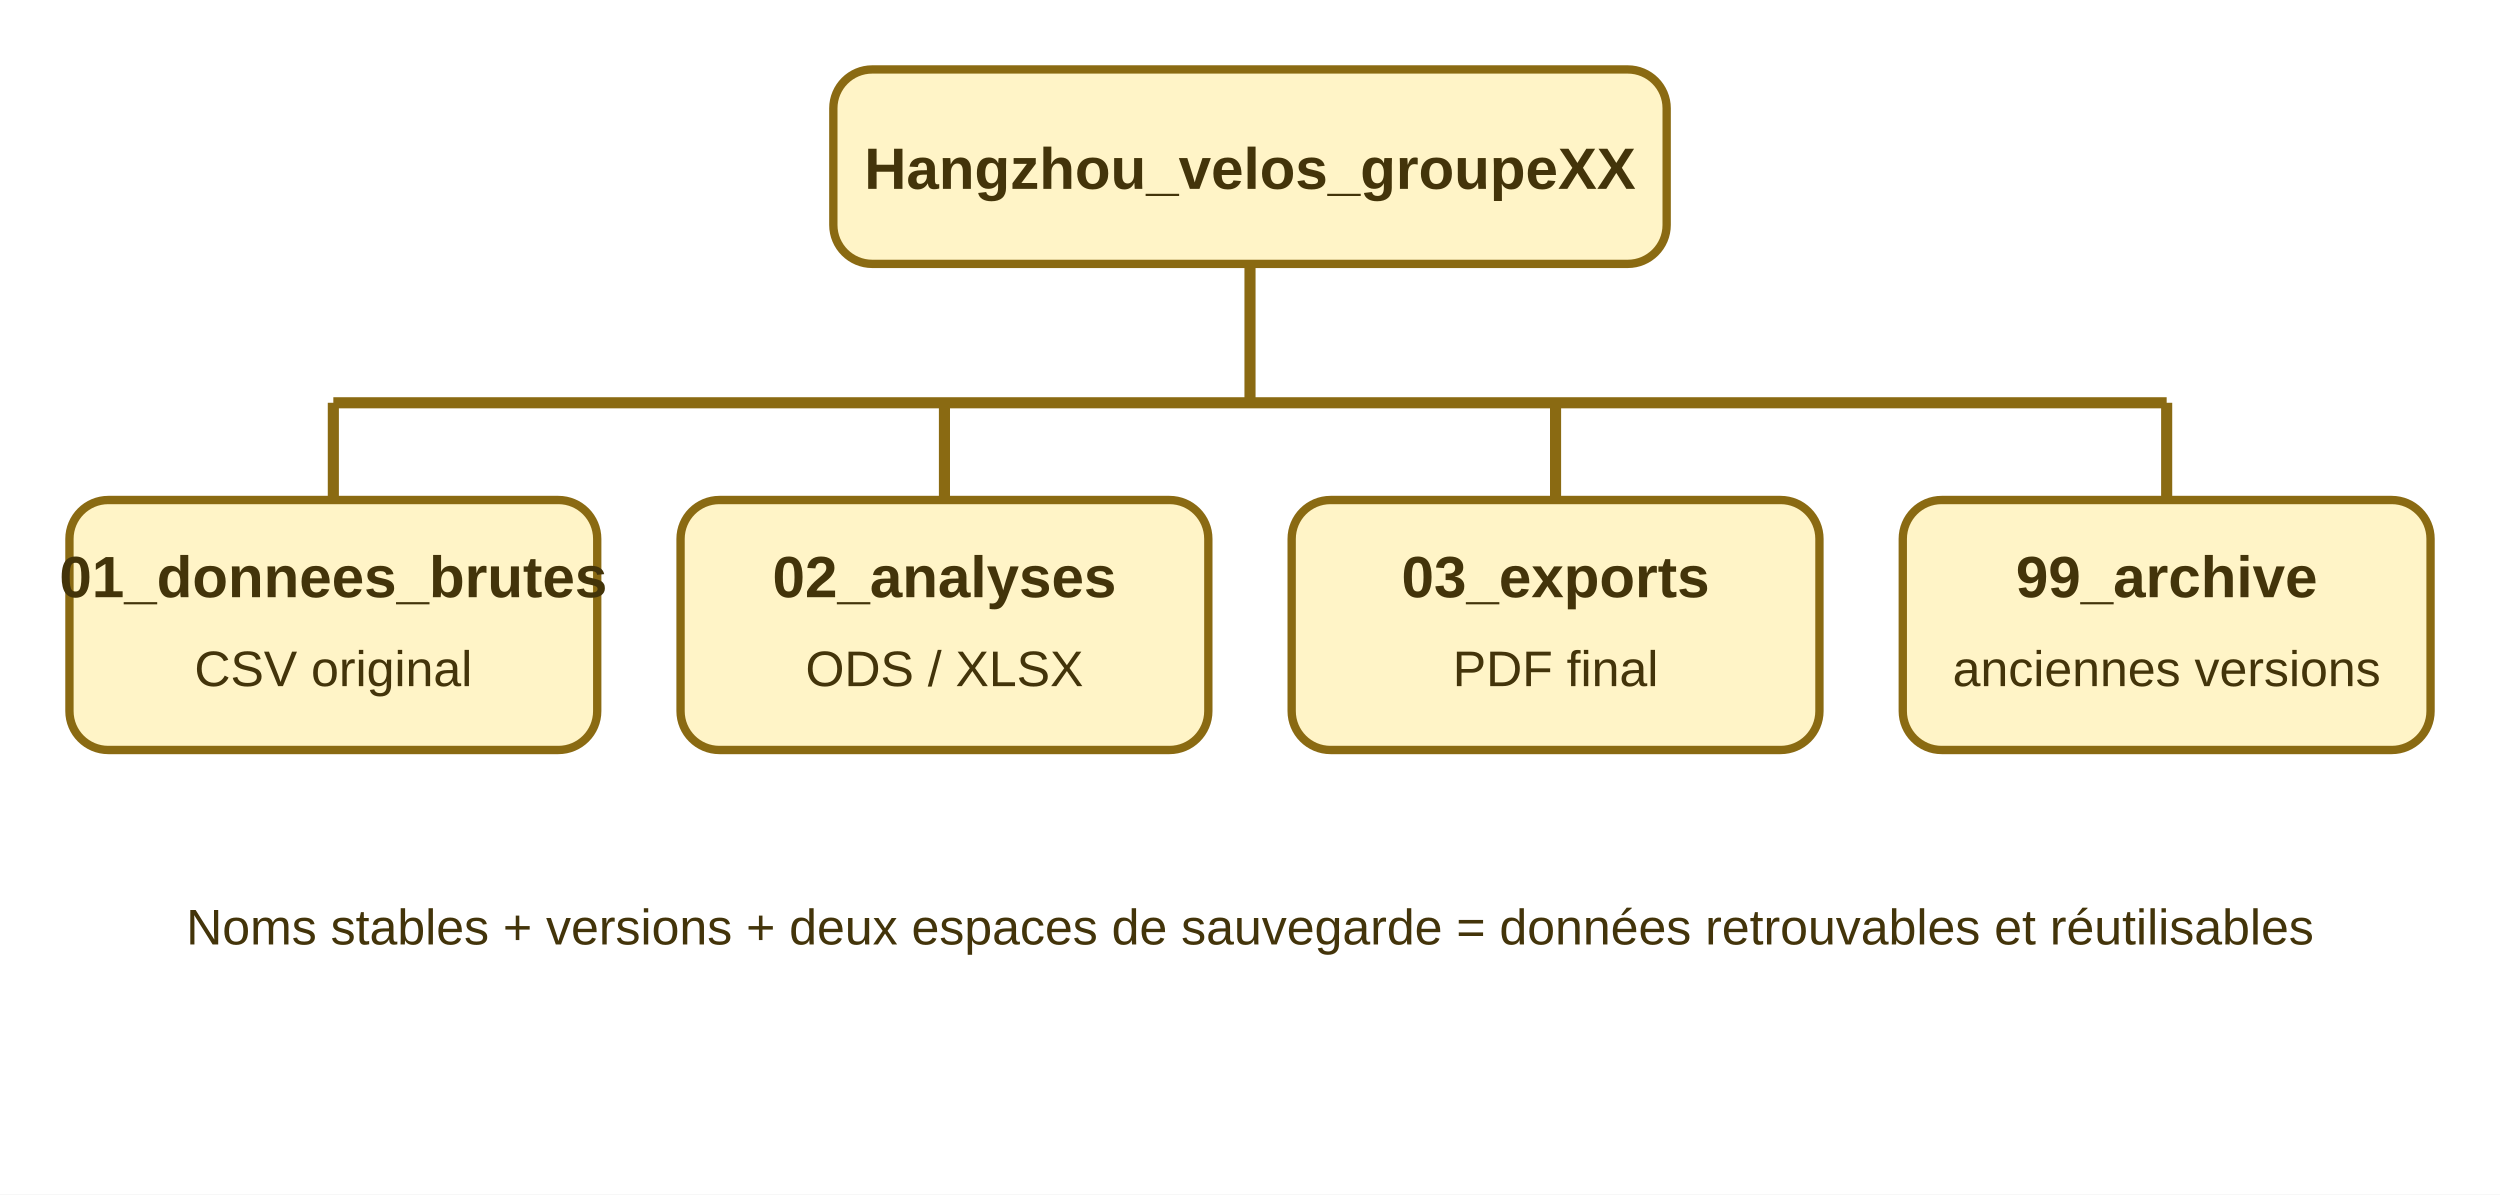
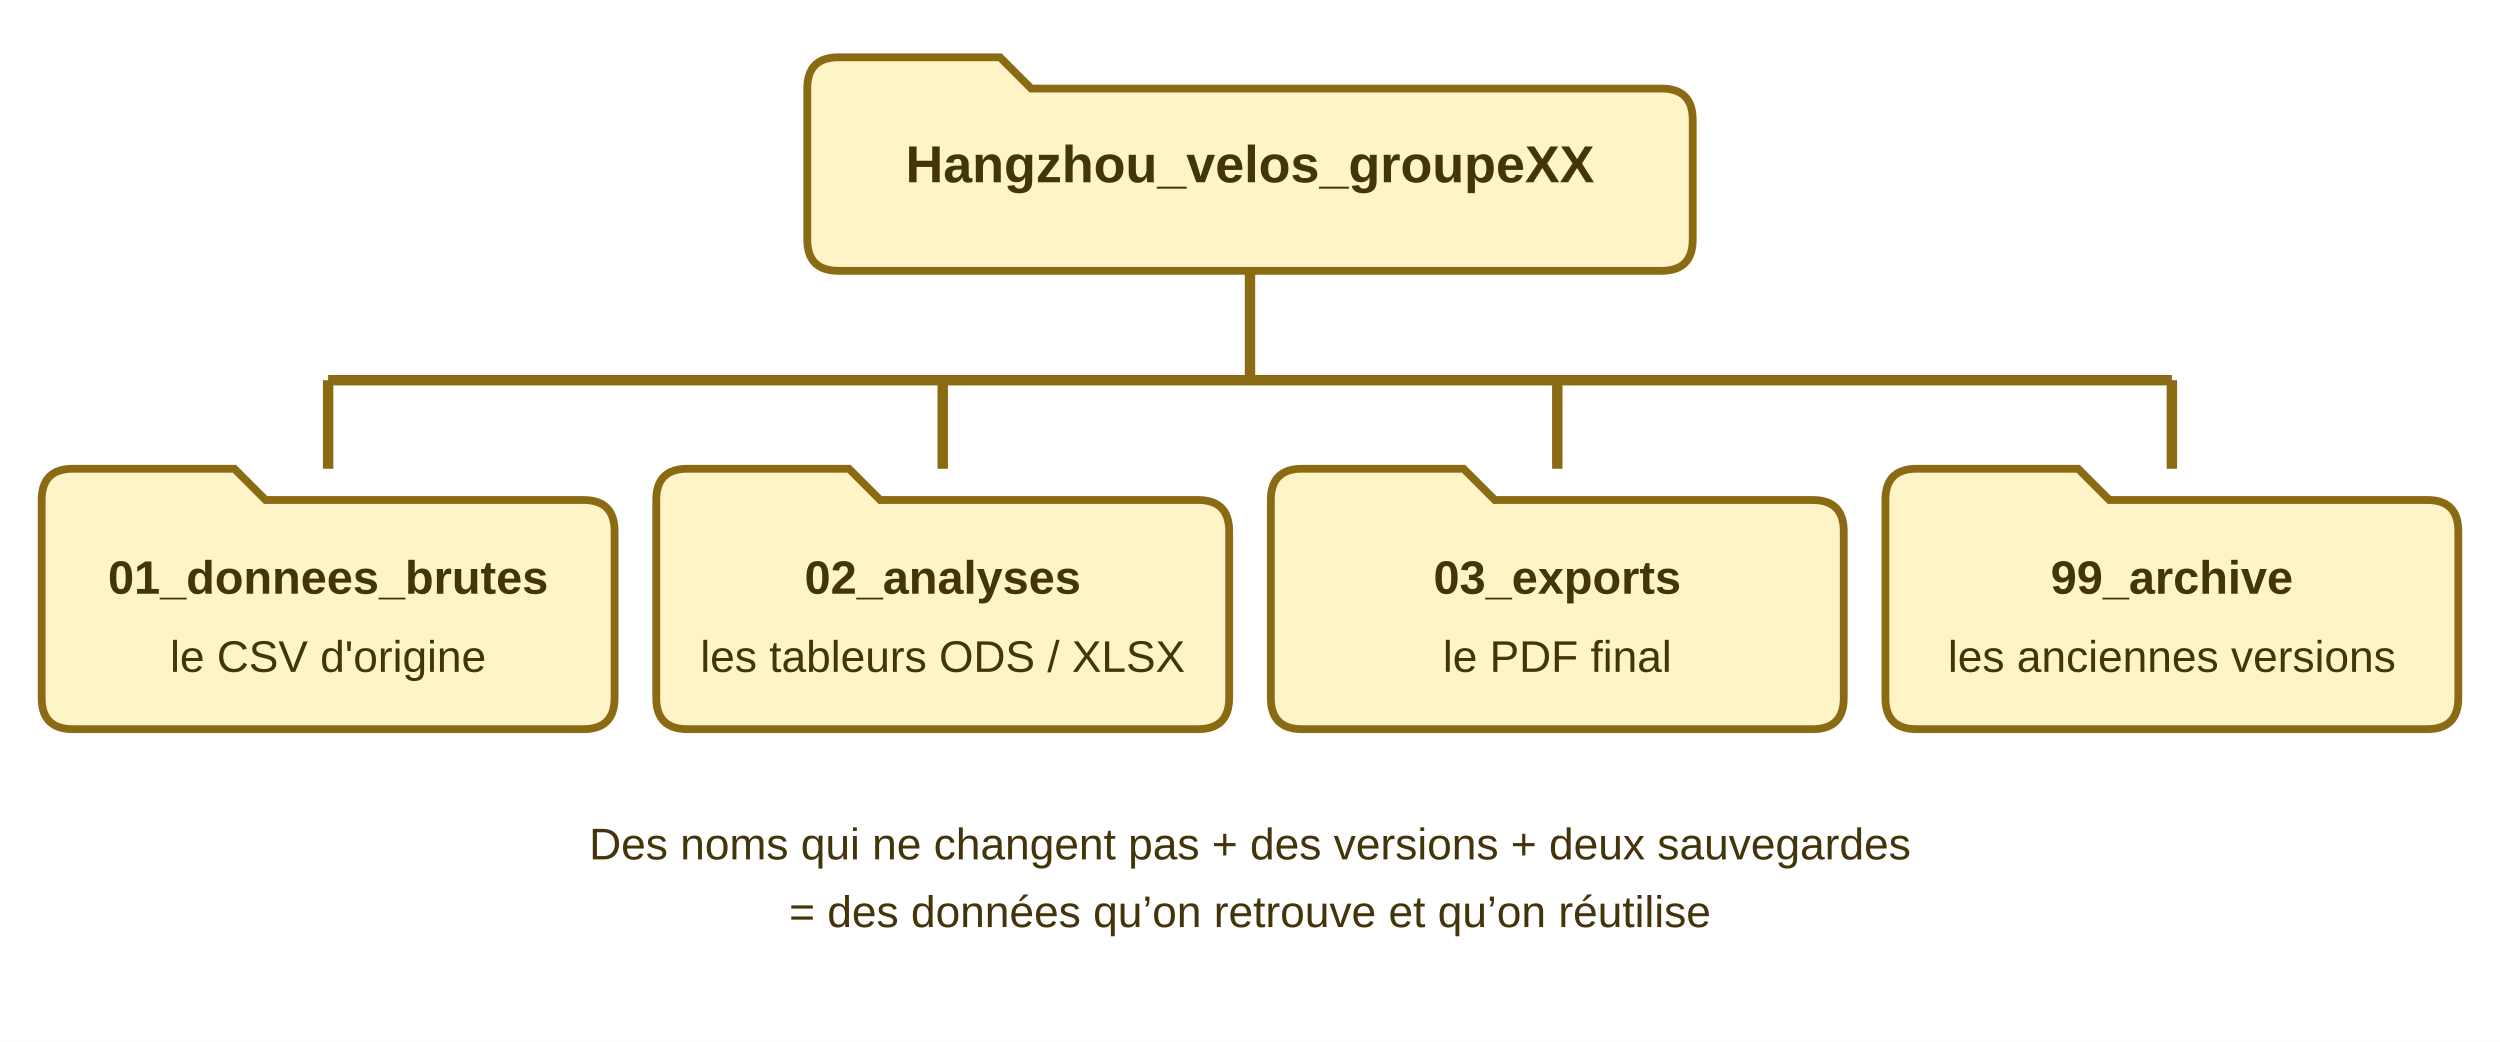
- <svg xmlns="http://www.w3.org/2000/svg" width="900" height="430" viewBox="0 0 900 430" role="img" aria-labelledby="t d">
-   <style>.f{fill:#fff4c7;stroke:#8a6a12;stroke-width:3}.t{font:bold 21px Arial;fill:#43340a}.s{font:18px Arial;fill:#43340a}.l{stroke:#8a6a12;stroke-width:4}</style>
-   <rect width="900" height="430" fill="#fff" />
-   <rect class="f" x="300" y="25" rx="14" width="300" height="70" />
-   <text class="t" x="450" y="68" text-anchor="middle">Hangzhou_velos_groupeXX</text>
-   <path class="l" d="M450 95 V145 M120 145 H780" />
-   <path class="l" d="M120 145 V180 M340 145 V180 M560 145 V180 M780 145 V180" />
-   <rect class="f" x="25" y="180" rx="14" width="190" height="90" />
-   <text class="t" x="120" y="215" text-anchor="middle">01_donnees_brutes</text>
-   <text class="s" x="120" y="247" text-anchor="middle">CSV original</text>
-   <rect class="f" x="245" y="180" rx="14" width="190" height="90" />
-   <text class="t" x="340" y="215" text-anchor="middle">02_analyses</text>
-   <text class="s" x="340" y="247" text-anchor="middle">ODS / XLSX</text>
-   <rect class="f" x="465" y="180" rx="14" width="190" height="90" />
-   <text class="t" x="560" y="215" text-anchor="middle">03_exports</text>
-   <text class="s" x="560" y="247" text-anchor="middle">PDF final</text>
-   <rect class="f" x="685" y="180" rx="14" width="190" height="90" />
-   <text class="t" x="780" y="215" text-anchor="middle">99_archive</text>
-   <text class="s" x="780" y="247" text-anchor="middle">anciennes versions</text>
-   <text class="s" x="450" y="340" text-anchor="middle">Noms stables + versions + deux espaces de sauvegarde = données retrouvables et réutilisables</text>
+ <svg xmlns="http://www.w3.org/2000/svg" width="960" height="400" viewBox="0 0 960 400" role="img" aria-labelledby="t d">
+   <style>.f{fill:#fff4c7;stroke:#8a6a12;stroke-width:3}.t{font:bold 18px Arial;fill:#43340a}.s{font:17px Arial;fill:#43340a}.l{stroke:#8a6a12;stroke-width:4;fill:none}</style>
+   <rect width="960" height="400" fill="#fff" />
+   <path class="f" d="M322 22 H384 L396 34 H638 Q650 34 650 46 V92 Q650 104 638 104 H322 Q310 104 310 92 V34 Q310 22 322 22 Z" />
+   <text class="t" x="480" y="70" text-anchor="middle" style="font-size:20px">Hangzhou_velos_groupeXX</text>
+   <path class="l" d="M480 104 V146 M126 146 H834" />
+   <path class="l" d="M126 146 V180 M362 146 V180 M598 146 V180 M834 146 V180" />
+   <path class="f" d="M28 180 H90 L102 192 H224 Q236 192 236 204 V268 Q236 280 224 280 H28 Q16 280 16 268 V192 Q16 180 28 180 Z" />
+   <text class="t" x="126" y="228" text-anchor="middle">01_donnees_brutes</text>
+   <text class="s" x="126" y="258" text-anchor="middle">le CSV d'origine</text>
+   <path class="f" d="M264 180 H326 L338 192 H460 Q472 192 472 204 V268 Q472 280 460 280 H264 Q252 280 252 268 V192 Q252 180 264 180 Z" />
+   <text class="t" x="362" y="228" text-anchor="middle">02_analyses</text>
+   <text class="s" x="362" y="258" text-anchor="middle">les tableurs ODS / XLSX</text>
+   <path class="f" d="M500 180 H562 L574 192 H696 Q708 192 708 204 V268 Q708 280 696 280 H500 Q488 280 488 268 V192 Q488 180 500 180 Z" />
+   <text class="t" x="598" y="228" text-anchor="middle">03_exports</text>
+   <text class="s" x="598" y="258" text-anchor="middle">le PDF final</text>
+   <path class="f" d="M736 180 H798 L810 192 H932 Q944 192 944 204 V268 Q944 280 932 280 H736 Q724 280 724 268 V192 Q724 180 736 180 Z" />
+   <text class="t" x="834" y="228" text-anchor="middle">99_archive</text>
+   <text class="s" x="834" y="258" text-anchor="middle">les anciennes versions</text>
+   <text class="s" x="480" y="330" text-anchor="middle">Des noms qui ne changent pas + des versions + deux sauvegardes</text>
+   <text class="s" x="480" y="356" text-anchor="middle">= des données qu’on retrouve et qu’on réutilise</text>
</svg>
